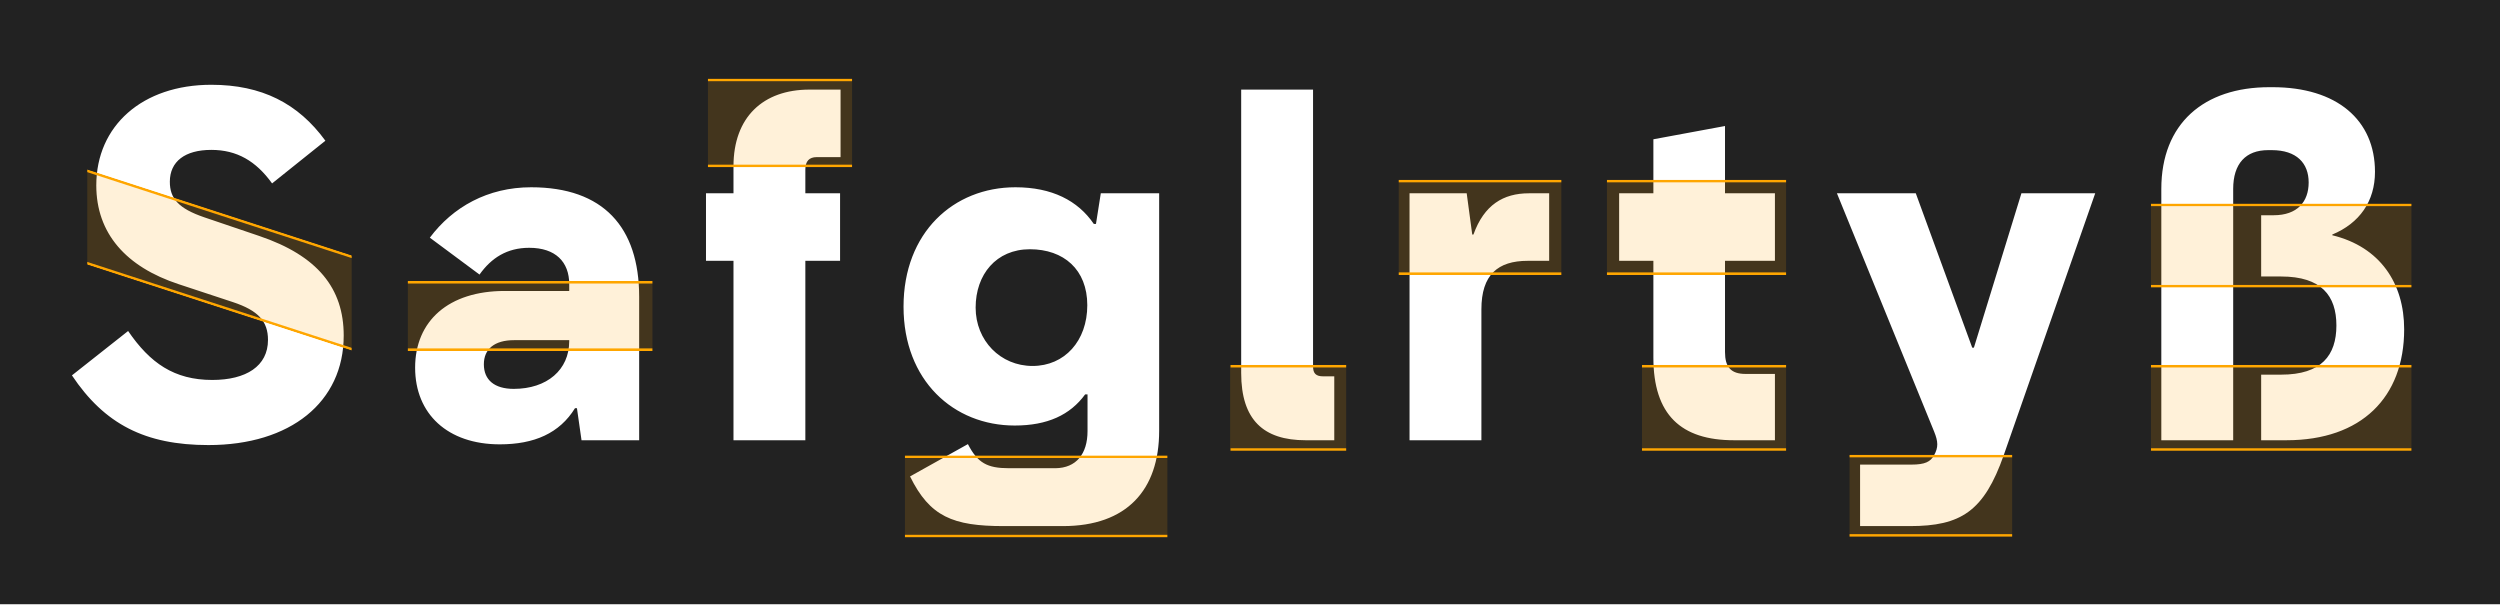
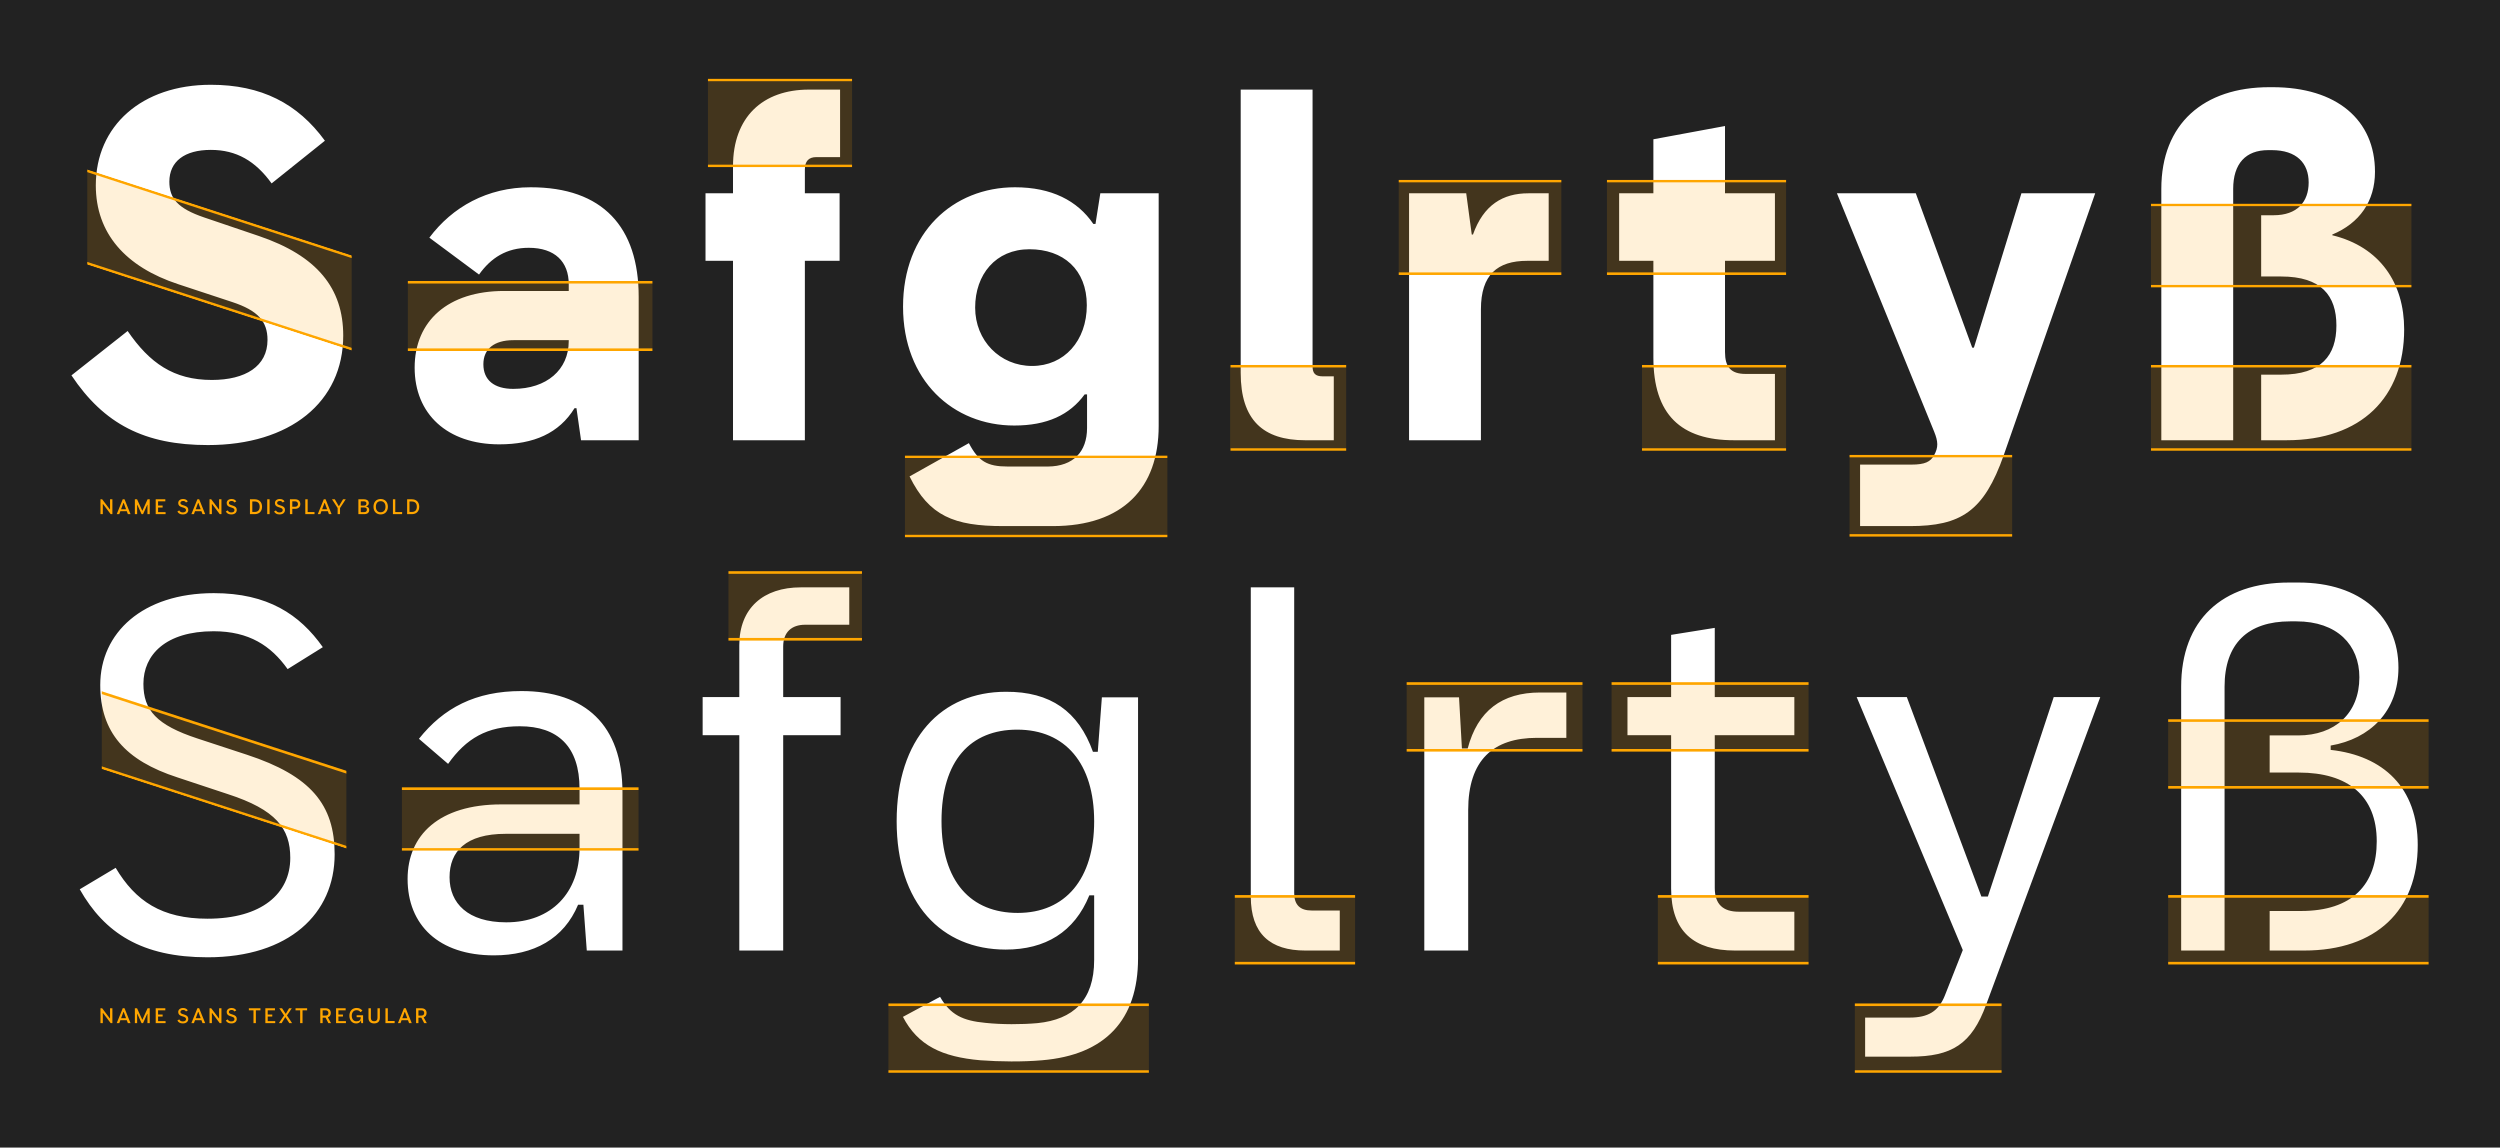
- <svg xmlns="http://www.w3.org/2000/svg" xmlns:xlink="http://www.w3.org/1999/xlink" width="1891" height="457" viewBox="0 0 1891 457">
+ <svg xmlns="http://www.w3.org/2000/svg" xmlns:xlink="http://www.w3.org/1999/xlink" width="1891" height="868" viewBox="0 0 1891 868">
  <defs>
    <rect id="name_sans-flats-a" width="200" height="171.5" />
    <rect id="name_sans-flats-c" width="68.467" height="247.5" />
    <rect id="name_sans-flats-e" width="53" height="185" />
    <rect id="name_sans-flats-g" width="67" height="109" />
    <rect id="name_sans-flats-i" width="61.992" height="198.5" />
    <rect id="name_sans-flats-k" width="61.992" height="123" />
    <rect id="name_sans-flats-m" width="72" height="135.5" />
    <rect id="name_sans-flats-o" width="72" height="123" />
    <rect id="name_sans-flats-q" width="65" height="87.5" />
    <rect id="name_sans-flats-s" width="65" height="109" />
    <rect id="name_sans-flats-u" width="65" height="197" />
    <rect id="name_sans-flats-w" width="63.5" height="197" />
+     <rect id="name_sans-flats-y" width="185" height="171.5" />
+     <rect id="name_sans-flats-A" width="68.467" height="247.5" />
+     <rect id="name_sans-flats-C" width="53" height="179" />
+     <rect id="name_sans-flats-E" width="58" height="197" />
+     <rect id="name_sans-flats-G" width="58" height="111" />
+     <rect id="name_sans-flats-I" width="70" height="101" />
+     <rect id="name_sans-flats-K" width="70" height="91" />
+     <rect id="name_sans-flats-M" width="70" height="133" />
+     <rect id="name_sans-flats-O" width="70" height="149" />
+     <rect id="name_sans-flats-Q" width="70" height="114" />
+     <rect id="name_sans-flats-S" width="70" height="197" />
+     <rect id="name_sans-flats-U" width="70" height="197" />
  </defs>
  <g fill="none" fill-rule="evenodd">
-     <rect width="1891" height="457" fill="#222" />
-     <path fill="#FFF" fill-rule="nonzero" d="M157.652,336.648 C219.671,336.648 259.984,304.179 259.984,253.834 C259.984,218.081 240.284,193.455 196.14,178.498 L154.733,164.452 C134.85,157.703 128.466,150.042 128.466,137.455 C128.466,122.133 139.958,113.377 159.841,113.377 C179.176,113.377 193.587,121.768 205.808,138.732 L246.121,106.445 C225.509,78.172 197.965,64.126 159.841,64.126 C107.671,64.126 72.831,95.136 72.831,140.191 C72.831,176.491 95.267,201.846 135.215,214.98 L176.075,228.478 C195.411,234.863 202.707,243.071 202.707,257.117 C202.707,277 186.108,287.397 160.57,287.397 C131.749,287.397 113.508,274.628 96.909,250.368 L54.407,283.931 C79.032,320.778 109.678,336.648 157.652,336.648 Z M378.028,336.101 C404.112,336.101 423.266,327.71 434.94,308.739 L436.399,308.739 L439.865,333 L483.461,333 L483.461,224.465 C483.461,171.749 456.282,141.651 401.741,141.651 C368.907,141.651 342.457,156.608 325.128,179.775 L362.705,207.684 C371.643,195.097 383.5,187.436 400.282,187.436 C420.165,187.436 430.562,198.016 430.562,214.98 L430.562,220.088 L381.676,220.088 C339.356,220.088 314.001,242.706 314.001,278.094 C314.001,313.117 338.627,336.101 378.028,336.101 Z M388.607,294.146 C374.015,294.146 365.989,287.397 365.989,275.54 C365.989,264.049 374.015,257.299 388.79,257.299 L430.562,257.299 L430.562,258.029 C430.562,279.736 413.78,294.146 388.607,294.146 Z M609.166,333 L609.166,197.286 L635.433,197.286 L635.433,146.211 L609.166,146.211 L609.166,128.152 C609.166,121.95 612.084,118.849 617.739,118.849 L635.798,118.849 L635.798,67.774 L612.267,67.774 C577.244,67.774 554.807,88.569 554.807,125.781 L554.807,146.211 L534.012,146.211 L534.012,197.286 L554.807,197.286 L554.807,333 L609.166,333 Z M804.004,397.938 C852.343,397.938 876.786,370.577 876.786,325.886 L876.786,146.211 L832.643,146.211 L828.995,169.377 L827.353,169.377 C815.314,151.683 795.613,141.651 768.069,141.651 C721.19,141.651 683.43,175.944 683.43,231.944 C683.43,287.944 721.372,321.873 767.522,321.873 C792.33,321.873 809.477,313.847 820.786,298.342 L822.61,298.342 L822.61,326.068 C822.61,343.397 814.037,353.977 798.35,354.16 L763.144,354.16 C746.727,354.16 739.431,350.147 732.134,335.919 L688.356,360.362 C703.313,390.824 720.825,397.938 759.131,397.938 L804.004,397.938 Z M781.02,276.817 C756.76,276.817 737.971,257.664 737.971,232.674 C737.971,207.684 753.476,188.53 779.014,188.53 C804.551,188.53 822.428,203.853 822.428,230.85 C822.428,257.847 805.281,276.817 781.02,276.817 Z M1009.24,333 L1009.24,284.661 L1000.849,284.661 C995.377,284.661 993.188,282.472 993.188,277.182 L993.188,67.774 L938.829,67.774 L938.829,282.107 C938.829,317.677 955.794,333 987.533,333 L1009.24,333 Z M1120.534,333 L1120.534,233.951 C1120.534,207.866 1132.938,197.286 1155.557,197.286 L1171.792,197.286 L1171.792,146.211 L1156.469,146.211 C1137.134,146.211 1122.541,154.967 1114.515,177.403 L1113.603,177.403 L1109.407,146.211 L1066.176,146.211 L1066.176,333 L1120.534,333 Z M1342.552,333 L1342.552,282.837 L1320.298,282.837 C1309.171,282.837 1304.793,277.547 1304.793,266.238 L1304.793,197.286 L1342.552,197.286 L1342.552,146.211 L1304.793,146.211 L1304.793,95.318 L1250.617,105.351 L1250.617,146.211 L1224.714,146.211 L1224.714,197.286 L1250.617,197.286 L1250.617,270.433 C1250.617,313.847 1271.594,333 1311.542,333 L1342.552,333 Z M1444.725,397.938 C1483.214,397.938 1500.726,386.811 1515.683,344.127 L1584.817,146.211 L1528.999,146.211 L1493.064,262.954 L1491.787,262.954 L1449.103,146.211 L1389.455,146.211 L1462.966,326.433 C1466.067,334.094 1466.25,338.29 1462.966,344.309 C1460.23,349.235 1456.217,351.424 1445.82,351.424 L1406.966,351.424 L1406.966,397.938 L1444.725,397.938 Z M1689.18,333 L1689.18,142.928 C1689.18,123.774 1698.665,113.559 1715.629,113.559 L1718.365,113.559 C1737.154,113.559 1746.274,123.41 1746.274,138.002 C1746.274,152.595 1737.701,162.81 1719.825,162.81 L1710.339,162.81 L1710.339,209.143 L1725.479,209.143 C1755.942,209.143 1767.252,223.736 1767.252,246.172 C1767.252,268.791 1755.942,283.384 1725.479,283.384 L1710.339,283.384 L1710.339,333 L1729.492,333 C1786.222,333 1818.509,300.531 1818.509,249.091 C1818.509,214.25 1800.268,186.706 1764.151,177.951 L1764.151,177.403 C1784.763,168.83 1796.437,152.231 1796.437,129.976 C1796.437,90.758 1767.616,65.95 1718.913,65.95 L1716.541,65.95 C1666.925,65.95 1634.821,93.494 1634.821,142.928 L1634.821,333 L1689.18,333 Z" />
-     <g transform="translate(66 109)">
-       <mask id="name_sans-flats-b" fill="#fff">
-         <use xlink:href="#name_sans-flats-a" />
-       </mask>
-       <g mask="url(#name_sans-flats-b)">
-         <g transform="rotate(108 82.109 132.194)">
-           <mask id="name_sans-flats-d" fill="#fff">
-             <use xlink:href="#name_sans-flats-c" />
-           </mask>
-           <rect width="66.58" height="263.97" x=".944" y="-11.006" fill="#FFA600" fill-opacity=".15" stroke="#FFA600" stroke-width="2" mask="url(#name_sans-flats-d)" />
+     <rect width="1891" height="868" fill="#222" />
+     <path fill="#FFF" fill-rule="nonzero" d="M157.287 336.648C219.307 336.648 259.62 304.179 259.62 253.834 259.62 218.081 239.919 193.455 195.776 178.498L154.368 164.452C134.485 157.703 128.101 150.042 128.101 137.455 128.101 122.133 139.593 113.377 159.476 113.377 178.811 113.377 193.222 121.768 205.443 138.732L245.756 106.445C225.144 78.172 197.6 64.126 159.476 64.126 107.306 64.126 72.466 95.136 72.466 140.191 72.466 176.491 94.902 201.846 134.85 214.98L175.71 228.478C195.046 234.863 202.342 243.071 202.342 257.117 202.342 277 185.743 287.397 160.205 287.397 131.384 287.397 113.143 274.628 96.544 250.368L54.042 283.931C78.668 320.778 109.313 336.648 157.287 336.648zM377.663 336.101C403.748 336.101 422.901 327.71 434.575 308.739L436.034 308.739 439.5 333 483.096 333 483.096 224.465C483.096 171.749 455.917 141.651 401.376 141.651 368.542 141.651 342.093 156.608 324.764 179.775L362.34 207.684C371.278 195.097 383.135 187.436 399.917 187.436 419.8 187.436 430.197 198.016 430.197 214.98L430.197 220.088 381.311 220.088C338.992 220.088 313.637 242.706 313.637 278.094 313.637 313.117 338.262 336.101 377.663 336.101zM388.243 294.146C373.65 294.146 365.624 287.397 365.624 275.54 365.624 264.049 373.65 257.299 388.425 257.299L430.197 257.299 430.197 258.029C430.197 279.736 413.415 294.146 388.243 294.146zM608.801 333L608.801 197.286 635.068 197.286 635.068 146.211 608.801 146.211 608.801 128.152C608.801 121.95 611.72 118.849 617.374 118.849L635.433 118.849 635.433 67.774 611.902 67.774C576.879 67.774 554.443 88.569 554.443 125.781L554.443 146.211 533.648 146.211 533.648 197.286 554.443 197.286 554.443 333 608.801 333zM796.343 397.938C849.425 397.938 876.421 369.117 876.421 322.238L876.421 146.211 832.278 146.211 828.63 169.377 826.988 169.377C814.949 151.683 795.249 141.651 767.704 141.651 720.825 141.651 683.066 175.944 683.066 231.944 683.066 287.944 721.007 321.873 767.157 321.873 791.965 321.873 809.112 313.847 820.421 298.342L822.245 298.342 822.245 323.697C822.245 341.756 811.848 352.7 792.695 352.883L762.232 352.883C746.727 352.883 739.978 348.87 732.864 335.189L687.991 360.362C702.766 390.277 721.554 397.938 758.766 397.938L796.343 397.938zM780.656 276.817C756.395 276.817 737.607 257.664 737.607 232.674 737.607 207.684 753.112 188.53 778.649 188.53 804.187 188.53 822.063 203.853 822.063 230.85 822.063 257.847 804.916 276.817 780.656 276.817zM1008.875 333L1008.875 284.661 1000.484 284.661C995.012 284.661 992.823 282.472 992.823 277.182L992.823 67.774 938.465 67.774 938.465 282.107C938.465 317.677 955.429 333 987.168 333L1008.875 333zM1120.169 333L1120.169 233.951C1120.169 207.866 1132.573 197.286 1155.192 197.286L1171.427 197.286 1171.427 146.211 1156.104 146.211C1136.769 146.211 1122.176 154.967 1114.15 177.403L1113.238 177.403 1109.042 146.211 1065.811 146.211 1065.811 333 1120.169 333zM1342.552 333L1342.552 282.837 1320.298 282.837C1309.171 282.837 1304.793 277.547 1304.793 266.238L1304.793 197.286 1342.552 197.286 1342.552 146.211 1304.793 146.211 1304.793 95.318 1250.617 105.351 1250.617 146.211 1224.714 146.211 1224.714 197.286 1250.617 197.286 1250.617 270.433C1250.617 313.847 1271.594 333 1311.542 333L1342.552 333zM1444.725 397.938C1483.214 397.938 1500.726 386.811 1515.683 344.127L1584.817 146.211 1528.999 146.211 1493.064 262.954 1491.787 262.954 1449.103 146.211 1389.455 146.211 1462.966 326.433C1466.067 334.094 1466.25 338.29 1462.966 344.309 1460.23 349.235 1456.217 351.424 1445.82 351.424L1406.966 351.424 1406.966 397.938 1444.725 397.938zM1689.18 333L1689.18 142.928C1689.18 123.774 1698.665 113.559 1715.629 113.559L1718.365 113.559C1737.154 113.559 1746.274 123.41 1746.274 138.002 1746.274 152.595 1737.701 162.81 1719.825 162.81L1710.339 162.81 1710.339 209.143 1725.479 209.143C1755.942 209.143 1767.252 223.736 1767.252 246.172 1767.252 268.791 1755.942 283.384 1725.479 283.384L1710.339 283.384 1710.339 333 1729.492 333C1786.222 333 1818.509 300.531 1818.509 249.091 1818.509 214.25 1800.268 186.706 1764.151 177.951L1764.151 177.403C1784.763 168.83 1796.437 152.231 1796.437 129.976 1796.437 90.758 1767.616 65.95 1718.913 65.95L1716.541 65.95C1666.925 65.95 1634.821 93.494 1634.821 142.928L1634.821 333 1689.18 333zM156.996 724.097C218.651 724.097 253.127 691.08 253.127 646.207 253.127 608.631 235.068 586.741 186.729 570.871L149.517 558.65C118.325 548.435 108.475 537.125 108.475 517.243 108.475 495.353 125.256 477.477 161.556 477.477 188.371 477.477 204.97 488.422 217.556 506.115L244.188 489.516C226.677 464.708 202.416 448.656 161.739 448.656 107.745 448.656 75.823 478.754 75.823 518.155 75.823 553.907 94.794 575.249 134.194 588.018L172.136 600.604C208.801 612.461 219.563 626.689 219.563 648.943 219.563 675.94 197.856 694.911 156.996 694.911 122.338 694.911 102.455 681.595 87.497 656.422L60.318 672.657C79.106 705.856 107.38 724.097 156.996 724.097zM373.606 722.637C403.887 722.637 426.506 710.051 437.268 684.331L441.281 684.331 443.835 718.989 470.832 718.989 470.832 599.328C470.832 548.435 442.558 522.715 394.401 522.715 359.561 522.715 335.483 535.484 316.877 558.832L338.948 577.803C352.629 558.467 368.499 549.347 393.124 549.347 421.945 549.347 438.362 564.669 438.362 596.591L438.362 608.448 379.261 608.448C332.017 608.448 308.303 631.797 308.303 664.813 308.303 699.654 331.834 722.637 373.606 722.637zM382.909 697.647C353.906 697.647 340.043 683.237 340.043 663.536 340.043 644.018 352.264 630.702 382.545 630.702L438.362 630.702 438.362 641.465C438.362 675.211 417.203 697.647 382.909 697.647zM592.406 718.989L592.406 556.096 635.82 556.096 635.82 527.275 592.406 527.275 592.406 488.969C592.406 478.207 598.79 472.552 609.005 472.552L642.387 472.552 642.387 444.278 605.722 444.278C577.448 444.278 559.207 459.965 559.207 488.057L559.207 527.275 531.481 527.275 531.481 556.096 559.207 556.096 559.207 718.989 592.406 718.989zM788.222 801.986C836.013 797.973 860.821 771.524 860.821 724.826L860.821 527.458 833.46 527.458 830.359 568.683 826.71 568.683C815.766 538.037 794.606 523.08 760.86 523.26 712.339 523.26 678.228 558.285 678.228 621.217 678.228 683.419 712.339 718.26 760.678 718.26 790.593 718.26 812.665 705.126 823.974 677.217L827.622 677.217 827.622 726.103C827.622 756.748 811.753 771.159 784.756 773.895 772.534 774.989 757.759 774.989 745.537 773.713 728.208 772.071 718.905 767.693 711.062 754.012L682.97 769.152C694.28 790.859 712.521 799.433 741.524 801.986 756.3 803.081 773.629 803.263 788.222 801.986zM769.798 690.533C734.593 690.533 712.156 667.185 712.156 621.034 712.156 575.067 734.228 551.901 769.433 551.901 805.915 551.901 827.622 577.621 827.622 621.217 827.622 664.813 805.915 690.533 769.798 690.533zM1013.405 718.989L1013.405 688.709 992.063 688.709C983.49 688.709 978.93 684.514 978.93 675.575L978.93 444.278 946.096 444.278 946.096 678.129C946.096 706.403 960.871 718.989 987.321 718.989L1013.405 718.989zM1110.537 718.989L1110.537 612.826C1110.537 574.884 1129.507 558.103 1162.524 558.103L1184.778 558.103 1184.778 523.809 1164.895 523.809C1136.074 523.809 1117.651 537.673 1110.172 566.129L1105.794 566.129 1103.605 527.458 1077.338 527.458 1077.338 718.989 1110.537 718.989zM1357.245 718.989L1357.245 689.621 1315.291 689.621C1303.434 689.621 1297.049 684.149 1297.049 671.562L1297.049 556.096 1357.245 556.096 1357.245 527.275 1297.049 527.275 1297.049 474.923 1264.033 480.213 1264.033 527.275 1231.017 527.275 1231.017 556.096 1264.033 556.096 1264.033 672.11C1264.033 704.579 1281.362 718.989 1312.372 718.989L1357.245 718.989zM1444.891 799.25C1476.448 799.25 1491.406 789.765 1502.35 759.849L1588.631 527.275 1553.426 527.275 1503.627 678.129 1498.702 678.129 1442.337 527.275 1404.396 527.275 1484.657 718.624 1470.976 753.283C1466.233 764.957 1458.389 769.7 1444.526 769.7L1410.78 769.7 1410.78 799.25 1444.891 799.25zM1682.661 718.989L1682.661 519.431C1682.661 486.78 1700.355 469.998 1732.277 469.998L1737.02 469.998C1767.847 469.998 1784.629 487.874 1784.629 512.317 1784.629 539.679 1766.023 556.279 1738.297 556.279L1716.772 556.279 1716.772 584.37 1738.844 584.37C1776.056 584.37 1797.763 602.064 1797.763 636.357 1797.763 668.826 1779.522 689.074 1740.486 689.074L1716.772 689.074 1716.772 718.989 1742.857 718.989C1797.58 718.989 1828.773 688.344 1828.773 639.093 1828.773 595.862 1802.87 571.601 1762.922 567.223L1762.922 563.94C1792.655 558.832 1814.18 538.22 1814.18 505.021 1814.18 466.715 1785.724 440.63 1738.661 440.63L1731.365 440.63C1680.837 440.63 1649.827 468.904 1649.827 519.431L1649.827 718.989 1682.661 718.989z" />
+     <path fill="#FFA600" fill-rule="nonzero" d="M77.761 388.905L77.761 381.248 77.931 381.248 83.724 388.905 85.016 388.905 85.016 377.659 83.237 377.659 83.237 385.324 83.082 385.324 77.281 377.659 75.982 377.659 75.982 388.905 77.761 388.905zM90.221 388.905L91.048 386.67 95.89 386.67 96.718 388.905 98.736 388.905 94.181 377.621 92.843 377.621 88.287 388.905 90.221 388.905zM95.341 385.185L91.597 385.185 93.353 380.444 93.593 380.444 95.341 385.185zM103.733 388.905L103.733 381.898 103.91 381.898 107.074 388.905 108.195 388.905 111.359 381.898 111.537 381.898 111.537 388.905 113.254 388.905 113.254 377.659 111.637 377.659 107.747 386.229 107.584 386.229 103.671 377.659 102.008 377.659 102.008 388.905 103.733 388.905zM125.249 388.905L125.249 387.374 119.565 387.374 119.565 383.901 123.006 383.901 123.006 382.385 119.565 382.385 119.565 379.191 125.048 379.191 125.048 377.659 117.778 377.659 117.778 388.905 125.249 388.905zM138.297 389.122C140.95 389.122 142.42 387.668 142.42 385.742 142.42 384.125 141.646 383.174 139.627 382.509L138.05 381.99C136.851 381.596 136.48 381.171 136.48 380.428 136.48 379.601 137.121 378.935 138.506 378.935 139.55 378.935 140.2 379.369 140.703 380.088L142.079 379.237C141.337 378.154 140.285 377.443 138.521 377.443 136.217 377.443 134.801 378.742 134.801 380.482 134.801 382.037 135.636 382.98 137.253 383.506L138.877 384.04C140.293 384.504 140.695 385.061 140.695 385.889 140.695 386.886 139.875 387.613 138.297 387.613 136.951 387.613 136.178 387.095 135.559 386.074L134.159 386.91C134.964 388.333 136.162 389.122 138.297 389.122zM146.689 388.905L147.516 386.67 152.358 386.67 153.186 388.905 155.204 388.905 150.649 377.621 149.311 377.621 144.755 388.905 146.689 388.905zM151.809 385.185L148.066 385.185 149.821 380.444 150.061 380.444 151.809 385.185zM160.255 388.905L160.255 381.248 160.425 381.248 166.218 388.905 167.51 388.905 167.51 377.659 165.731 377.659 165.731 385.324 165.576 385.324 159.775 377.659 158.476 377.659 158.476 388.905 160.255 388.905zM174.958 389.122C177.611 389.122 179.08 387.668 179.08 385.742 179.08 384.125 178.307 383.174 176.288 382.509L174.71 381.99C173.511 381.596 173.14 381.171 173.14 380.428 173.14 379.601 173.782 378.935 175.167 378.935 176.211 378.935 176.86 379.369 177.363 380.088L178.74 379.237C177.997 378.154 176.945 377.443 175.182 377.443 172.877 377.443 171.462 378.742 171.462 380.482 171.462 382.037 172.297 382.98 173.914 383.506L175.538 384.04C176.953 384.504 177.355 385.061 177.355 385.889 177.355 386.886 176.536 387.613 174.958 387.613 173.612 387.613 172.838 387.095 172.22 386.074L170.82 386.91C171.624 388.333 172.823 389.122 174.958 389.122zM192.607 388.905C196.065 388.905 198.222 386.817 198.222 383.298 198.222 379.778 196.065 377.659 192.592 377.659L189.065 377.659 189.065 388.905 192.607 388.905zM192.615 387.242L190.852 387.242 190.852 379.322 192.615 379.322C195.036 379.322 196.413 380.699 196.413 383.29 196.413 385.881 195.036 387.242 192.615 387.242zM203.915 388.905L203.915 377.659 202.128 377.659 202.128 388.905 203.915 388.905zM211.448 389.122C214.101 389.122 215.57 387.668 215.57 385.742 215.57 384.125 214.797 383.174 212.778 382.509L211.201 381.99C210.002 381.596 209.63 381.171 209.63 380.428 209.63 379.601 210.272 378.935 211.657 378.935 212.701 378.935 213.351 379.369 213.853 380.088L215.23 379.237C214.488 378.154 213.436 377.443 211.672 377.443 209.367 377.443 207.952 378.742 207.952 380.482 207.952 382.037 208.787 382.98 210.404 383.506L212.028 384.04C213.443 384.504 213.846 385.061 213.846 385.889 213.846 386.886 213.026 387.613 211.448 387.613 210.102 387.613 209.329 387.095 208.71 386.074L207.31 386.91C208.114 388.333 209.313 389.122 211.448 389.122zM221.1 388.905L221.1 384.86 223.258 384.86C225.718 384.86 227.156 383.475 227.156 381.248 227.156 379.09 225.718 377.659 223.243 377.659L219.306 377.659 219.306 388.905 221.1 388.905zM223.158 383.313L221.1 383.313 221.1 379.198 223.158 379.198C224.612 379.198 225.362 380.072 225.362 381.263 225.362 382.501 224.604 383.313 223.158 383.313zM237.884 388.905L237.884 387.304 232.71 387.304 232.71 377.659 230.923 377.659 230.923 388.905 237.884 388.905zM242.3 388.905L243.128 386.67 247.969 386.67 248.797 388.905 250.816 388.905 246.26 377.621 244.922 377.621 240.366 388.905 242.3 388.905zM247.42 385.185L243.677 385.185 245.432 380.444 245.672 380.444 247.42 385.185zM257.189 388.905L257.189 384.257 261.52 377.659 259.486 377.659 256.438 382.748 256.183 382.748 253.244 377.659 251.109 377.659 255.387 384.257 255.387 388.905 257.189 388.905zM275.503 388.905C277.855 388.905 279.285 387.784 279.285 385.718 279.285 384.365 278.543 383.445 277.066 383.127L277.066 382.926C278.21 382.601 278.953 381.836 278.953 380.56 278.953 378.796 277.646 377.659 275.132 377.659L271.079 377.659 271.079 388.905 275.503 388.905zM275.117 382.462L272.874 382.462 272.874 379.191 275.109 379.191C276.54 379.191 277.166 379.778 277.166 380.768 277.166 381.882 276.571 382.462 275.117 382.462zM275.387 387.374L272.874 387.374 272.874 383.847 275.38 383.847C276.849 383.847 277.499 384.388 277.499 385.602 277.499 386.855 276.679 387.374 275.387 387.374zM287.925 389.122C291.204 389.122 293.393 386.832 293.393 383.298 293.393 379.763 291.204 377.443 287.925 377.443 284.645 377.443 282.503 379.763 282.503 383.298 282.503 386.832 284.653 389.122 287.925 389.122zM287.925 387.474C285.628 387.474 284.313 385.873 284.313 383.298 284.313 380.73 285.62 379.09 287.925 379.09 290.23 379.09 291.583 380.73 291.583 383.298 291.583 385.873 290.222 387.474 287.925 387.474zM304.167 388.905L304.167 387.304 298.992 387.304 298.992 377.659 297.206 377.659 297.206 388.905 304.167 388.905zM311.491 388.905C314.948 388.905 317.106 386.817 317.106 383.298 317.106 379.778 314.948 377.659 311.476 377.659L307.949 377.659 307.949 388.905 311.491 388.905zM311.499 387.242L309.735 387.242 309.735 379.322 311.499 379.322C313.92 379.322 315.296 380.699 315.296 383.29 315.296 385.881 313.92 387.242 311.499 387.242zM77.761 773.905L77.761 766.248 77.931 766.248 83.724 773.905 85.016 773.905 85.016 762.659 83.237 762.659 83.237 770.324 83.082 770.324 77.281 762.659 75.982 762.659 75.982 773.905 77.761 773.905zM90.221 773.905L91.048 771.67 95.89 771.67 96.718 773.905 98.736 773.905 94.181 762.621 92.843 762.621 88.287 773.905 90.221 773.905zM95.341 770.185L91.597 770.185 93.353 765.444 93.593 765.444 95.341 770.185zM103.733 773.905L103.733 766.898 103.91 766.898 107.074 773.905 108.195 773.905 111.359 766.898 111.537 766.898 111.537 773.905 113.254 773.905 113.254 762.659 111.637 762.659 107.747 771.229 107.584 771.229 103.671 762.659 102.008 762.659 102.008 773.905 103.733 773.905zM125.249 773.905L125.249 772.374 119.565 772.374 119.565 768.901 123.006 768.901 123.006 767.385 119.565 767.385 119.565 764.191 125.048 764.191 125.048 762.659 117.778 762.659 117.778 773.905 125.249 773.905zM138.297 774.122C140.95 774.122 142.42 772.668 142.42 770.742 142.42 769.125 141.646 768.174 139.627 767.509L138.05 766.99C136.851 766.596 136.48 766.171 136.48 765.428 136.48 764.601 137.121 763.935 138.506 763.935 139.55 763.935 140.2 764.369 140.703 765.088L142.079 764.237C141.337 763.154 140.285 762.443 138.521 762.443 136.217 762.443 134.801 763.742 134.801 765.482 134.801 767.037 135.636 767.98 137.253 768.506L138.877 769.04C140.293 769.504 140.695 770.061 140.695 770.889 140.695 771.886 139.875 772.613 138.297 772.613 136.951 772.613 136.178 772.095 135.559 771.074L134.159 771.91C134.964 773.333 136.162 774.122 138.297 774.122zM146.689 773.905L147.516 771.67 152.358 771.67 153.186 773.905 155.204 773.905 150.649 762.621 149.311 762.621 144.755 773.905 146.689 773.905zM151.809 770.185L148.066 770.185 149.821 765.444 150.061 765.444 151.809 770.185zM160.255 773.905L160.255 766.248 160.425 766.248 166.218 773.905 167.51 773.905 167.51 762.659 165.731 762.659 165.731 770.324 165.576 770.324 159.775 762.659 158.476 762.659 158.476 773.905 160.255 773.905zM174.958 774.122C177.611 774.122 179.08 772.668 179.08 770.742 179.08 769.125 178.307 768.174 176.288 767.509L174.71 766.99C173.511 766.596 173.14 766.171 173.14 765.428 173.14 764.601 173.782 763.935 175.167 763.935 176.211 763.935 176.86 764.369 177.363 765.088L178.74 764.237C177.997 763.154 176.945 762.443 175.182 762.443 172.877 762.443 171.462 763.742 171.462 765.482 171.462 767.037 172.297 767.98 173.914 768.506L175.538 769.04C176.953 769.504 177.355 770.061 177.355 770.889 177.355 771.886 176.536 772.613 174.958 772.613 173.612 772.613 172.838 772.095 172.22 771.074L170.82 771.91C171.624 773.333 172.823 774.122 174.958 774.122zM193.535 773.905L193.535 764.222 197.008 764.222 197.008 762.659 188.237 762.659 188.237 764.222 191.733 764.222 191.733 773.905 193.535 773.905zM208.184 773.905L208.184 772.374 202.499 772.374 202.499 768.901 205.941 768.901 205.941 767.385 202.499 767.385 202.499 764.191 207.983 764.191 207.983 762.659 200.713 762.659 200.713 773.905 208.184 773.905zM213.041 773.905L215.702 769.465 215.942 769.465 218.85 773.905 220.938 773.905 217.079 768.089 220.691 762.659 218.641 762.659 216.251 766.766 216.019 766.766 213.358 762.659 211.247 762.659 214.859 768.089 210.953 773.905 213.041 773.905zM228.835 773.905L228.835 764.222 232.307 764.222 232.307 762.659 223.537 762.659 223.537 764.222 227.033 764.222 227.033 773.905 228.835 773.905zM244.048 773.905L244.048 769.759 246.245 769.759 248.379 773.905 250.39 773.905 247.993 769.512C249.416 769.025 250.212 767.841 250.212 766.194 250.212 764.067 248.797 762.659 246.353 762.659L242.261 762.659 242.261 773.905 244.048 773.905zM246.268 768.197L244.048 768.197 244.048 764.198 246.268 764.198C247.683 764.198 248.418 765.057 248.418 766.209 248.418 767.416 247.675 768.197 246.268 768.197zM261.651 773.905L261.651 772.374 255.967 772.374 255.967 768.901 259.408 768.901 259.408 767.385 255.967 767.385 255.967 764.191 261.45 764.191 261.45 762.659 254.18 762.659 254.18 773.905 261.651 773.905zM269.386 774.137C271.11 774.137 272.34 773.418 272.912 771.933L273.09 771.933 273.214 773.905 274.622 773.905 274.622 767.926 269.757 767.926 269.757 769.411 272.858 769.411 272.858 769.79C272.858 771.5 271.752 772.513 269.633 772.513 267.413 772.513 266.075 770.85 266.075 768.305 266.075 765.768 267.537 764.113 269.749 764.113 271.072 764.113 271.984 764.647 272.696 765.591L274.127 764.492C273.145 763.193 271.768 762.412 269.741 762.412 266.594 762.412 264.265 764.693 264.265 768.274 264.265 771.855 266.423 774.137 269.386 774.137zM282.99 774.122C285.651 774.122 287.314 772.683 287.314 769.937L287.314 762.659 285.535 762.659 285.535 769.945C285.535 771.616 284.669 772.474 283.006 772.474 281.366 772.474 280.523 771.616 280.523 769.945L280.523 762.659 278.721 762.659 278.721 769.937C278.721 772.683 280.345 774.122 282.99 774.122zM298.513 773.905L298.513 772.304 293.339 772.304 293.339 762.659 291.552 762.659 291.552 773.905 298.513 773.905zM302.929 773.905L303.757 771.67 308.599 771.67 309.426 773.905 311.445 773.905 306.889 762.621 305.551 762.621 300.996 773.905 302.929 773.905zM308.049 770.185L304.306 770.185 306.062 765.444 306.301 765.444 308.049 770.185zM316.503 773.905L316.503 769.759 318.7 769.759 320.834 773.905 322.845 773.905 320.447 769.512C321.871 769.025 322.667 767.841 322.667 766.194 322.667 764.067 321.252 762.659 318.808 762.659L314.716 762.659 314.716 773.905 316.503 773.905zM318.723 768.197L316.503 768.197 316.503 764.198 318.723 764.198C320.138 764.198 320.873 765.057 320.873 766.209 320.873 767.416 320.13 768.197 318.723 768.197z" />
+     <g transform="translate(66 59.493)">
+       <g transform="translate(0 49.507)">
+         <mask id="name_sans-flats-b" fill="#fff">
+           <use xlink:href="#name_sans-flats-a" />
+         </mask>
+         <g mask="url(#name_sans-flats-b)">
+           <g transform="rotate(108 82.109 132.194)">
+             <mask id="name_sans-flats-d" fill="#fff">
+               <use xlink:href="#name_sans-flats-c" />
+             </mask>
+             <rect width="66.58" height="263.97" x=".944" y="-11.006" fill="#FFA600" fill-opacity=".15" stroke="#FFA600" stroke-width="2" mask="url(#name_sans-flats-d)" />
+           </g>
        </g>
      </g>
+       <g transform="rotate(90 137.25 290.25)">
+         <mask id="name_sans-flats-f" fill="#fff">
+           <use xlink:href="#name_sans-flats-e" />
+         </mask>
+         <rect width="51.087" height="196.806" x=".956" y="-7.974" fill="#FFA600" fill-opacity=".15" stroke="#FFA600" stroke-width="2" mask="url(#name_sans-flats-f)" />
+       </g>
+       <g transform="rotate(90 289.25 289.25)">
+         <mask id="name_sans-flats-h" fill="#fff">
+           <use xlink:href="#name_sans-flats-g" />
+         </mask>
+         <rect width="65.11" height="115.134" x=".945" y="-4.287" fill="#FFA600" fill-opacity=".15" stroke="#FFA600" stroke-width="2" mask="url(#name_sans-flats-h)" />
+       </g>
+       <g transform="rotate(90 265.996 551.004)">
+         <mask id="name_sans-flats-j" fill="#fff">
+           <use xlink:href="#name_sans-flats-i" />
+         </mask>
+         <rect width="60.094" height="211.313" x=".949" y="-8.629" fill="#FFA600" fill-opacity=".15" stroke="#FFA600" stroke-width="2" mask="url(#name_sans-flats-j)" />
+       </g>
+       <g transform="rotate(90 585.75 870.25)">
+         <mask id="name_sans-flats-l" fill="#fff">
+           <use xlink:href="#name_sans-flats-k" />
+         </mask>
+         <rect width="60.094" height="130.179" x=".949" y="-4.966" fill="#FFA600" fill-opacity=".15" stroke="#FFA600" stroke-width="2" mask="url(#name_sans-flats-l)" />
+       </g>
+       <g transform="rotate(90 604.25 680.75)">
+         <mask id="name_sans-flats-n" fill="#fff">
+           <use xlink:href="#name_sans-flats-m" />
+         </mask>
+         <rect width="70.118" height="143.612" x=".941" y="-5.573" fill="#FFA600" fill-opacity=".15" stroke="#FFA600" stroke-width="2" mask="url(#name_sans-flats-n)" />
+       </g>
+       <g transform="rotate(90 519.25 595.75)">
+         <mask id="name_sans-flats-p" fill="#fff">
+           <use xlink:href="#name_sans-flats-o" />
+         </mask>
+         <rect width="70.118" height="130.179" x=".941" y="-4.966" fill="#FFA600" fill-opacity=".15" stroke="#FFA600" stroke-width="2" mask="url(#name_sans-flats-p)" />
+       </g>
+       <g transform="rotate(90 367.875 584.375)">
+         <mask id="name_sans-flats-r" fill="#fff">
+           <use xlink:href="#name_sans-flats-q" />
+         </mask>
+         <rect width="63.107" height="92.03" x=".947" y="-3.244" fill="#FFA600" fill-opacity=".15" stroke="#FFA600" stroke-width="2" mask="url(#name_sans-flats-r)" />
+       </g>
+       <g transform="rotate(90 534.25 750.75)">
+         <mask id="name_sans-flats-t" fill="#fff">
+           <use xlink:href="#name_sans-flats-s" />
+         </mask>
+         <rect width="63.107" height="115.134" x=".947" y="-4.287" fill="#FFA600" fill-opacity=".15" stroke="#FFA600" stroke-width="2" mask="url(#name_sans-flats-t)" />
+       </g>
+       <g transform="rotate(90 770.75 987.25)">
+         <mask id="name_sans-flats-v" fill="#fff">
+           <use xlink:href="#name_sans-flats-u" />
+         </mask>
+         <rect width="63.107" height="209.701" x=".947" y="-8.556" fill="#FFA600" fill-opacity=".15" stroke="#FFA600" stroke-width="2" mask="url(#name_sans-flats-v)" />
+       </g>
+       <g transform="rotate(90 831.75 926.25)">
+         <mask id="name_sans-flats-x" fill="#fff">
+           <use xlink:href="#name_sans-flats-w" />
+         </mask>
+         <rect width="61.605" height="209.701" x=".948" y="-8.556" fill="#FFA600" fill-opacity=".15" stroke="#FFA600" stroke-width="2" mask="url(#name_sans-flats-x)" />
+       </g>
    </g>
-     <g transform="rotate(90 140.503 352.997)">
-       <mask id="name_sans-flats-f" fill="#fff">
-         <use xlink:href="#name_sans-flats-e" />
-       </mask>
-       <rect width="51.087" height="196.806" x=".956" y="-7.974" fill="#FFA600" fill-opacity=".15" stroke="#FFA600" stroke-width="2" mask="url(#name_sans-flats-f)" />
-     </g>
-     <g transform="rotate(90 292.503 351.997)">
-       <mask id="name_sans-flats-h" fill="#fff">
-         <use xlink:href="#name_sans-flats-g" />
-       </mask>
-       <rect width="65.11" height="115.134" x=".945" y="-4.287" fill="#FFA600" fill-opacity=".15" stroke="#FFA600" stroke-width="2" mask="url(#name_sans-flats-h)" />
-     </g>
-     <g transform="rotate(90 269.25 613.75)">
-       <mask id="name_sans-flats-j" fill="#fff">
-         <use xlink:href="#name_sans-flats-i" />
-       </mask>
-       <rect width="60.094" height="211.313" x=".949" y="-8.629" fill="#FFA600" fill-opacity=".15" stroke="#FFA600" stroke-width="2" mask="url(#name_sans-flats-j)" />
-     </g>
-     <g transform="rotate(90 589.003 932.997)">
-       <mask id="name_sans-flats-l" fill="#fff">
-         <use xlink:href="#name_sans-flats-k" />
-       </mask>
-       <rect width="60.094" height="130.179" x=".949" y="-4.966" fill="#FFA600" fill-opacity=".15" stroke="#FFA600" stroke-width="2" mask="url(#name_sans-flats-l)" />
-     </g>
-     <g transform="rotate(90 607.503 743.497)">
-       <mask id="name_sans-flats-n" fill="#fff">
-         <use xlink:href="#name_sans-flats-m" />
-       </mask>
-       <rect width="70.118" height="143.612" x=".941" y="-5.573" fill="#FFA600" fill-opacity=".15" stroke="#FFA600" stroke-width="2" mask="url(#name_sans-flats-n)" />
-     </g>
-     <g transform="rotate(90 522.503 658.497)">
-       <mask id="name_sans-flats-p" fill="#fff">
-         <use xlink:href="#name_sans-flats-o" />
-       </mask>
-       <rect width="70.118" height="130.179" x=".941" y="-4.966" fill="#FFA600" fill-opacity=".15" stroke="#FFA600" stroke-width="2" mask="url(#name_sans-flats-p)" />
-     </g>
-     <g transform="rotate(90 371.128 647.122)">
-       <mask id="name_sans-flats-r" fill="#fff">
-         <use xlink:href="#name_sans-flats-q" />
-       </mask>
-       <rect width="63.107" height="92.03" x=".947" y="-3.244" fill="#FFA600" fill-opacity=".15" stroke="#FFA600" stroke-width="2" mask="url(#name_sans-flats-r)" />
-     </g>
-     <g transform="rotate(90 537.503 813.497)">
-       <mask id="name_sans-flats-t" fill="#fff">
-         <use xlink:href="#name_sans-flats-s" />
-       </mask>
-       <rect width="63.107" height="115.134" x=".947" y="-4.287" fill="#FFA600" fill-opacity=".15" stroke="#FFA600" stroke-width="2" mask="url(#name_sans-flats-t)" />
-     </g>
-     <g transform="rotate(90 774.003 1049.997)">
-       <mask id="name_sans-flats-v" fill="#fff">
-         <use xlink:href="#name_sans-flats-u" />
-       </mask>
-       <rect width="63.107" height="209.701" x=".947" y="-8.556" fill="#FFA600" fill-opacity=".15" stroke="#FFA600" stroke-width="2" mask="url(#name_sans-flats-v)" />
-     </g>
-     <g transform="rotate(90 835.003 988.997)">
-       <mask id="name_sans-flats-x" fill="#fff">
-         <use xlink:href="#name_sans-flats-w" />
-       </mask>
-       <rect width="61.605" height="209.701" x=".948" y="-8.556" fill="#FFA600" fill-opacity=".15" stroke="#FFA600" stroke-width="2" mask="url(#name_sans-flats-x)" />
+     <g transform="translate(77 423.993)">
+       <g transform="translate(0 63.007)">
+         <mask id="name_sans-flats-z" fill="#fff">
+           <use xlink:href="#name_sans-flats-y" />
+         </mask>
+         <g mask="url(#name_sans-flats-z)">
+           <g transform="rotate(108 76.609 128.198)">
+             <mask id="name_sans-flats-B" fill="#fff">
+               <use xlink:href="#name_sans-flats-A" />
+             </mask>
+             <rect width="54" height="263.97" x="13.524" y="-11.006" fill="#FFA600" fill-opacity=".15" stroke="#FFA600" stroke-width="2" mask="url(#name_sans-flats-B)" />
+           </g>
+         </g>
+       </g>
+       <g transform="rotate(90 119.75 286.25)">
+         <mask id="name_sans-flats-D" fill="#fff">
+           <use xlink:href="#name_sans-flats-C" />
+         </mask>
+         <rect width="46" height="203.5" x="6.044" y="-18.474" fill="#FFA600" fill-opacity=".15" stroke="#FFA600" stroke-width="2" mask="url(#name_sans-flats-D)" />
+       </g>
+       <g transform="rotate(90 231.25 560.75)">
+         <mask id="name_sans-flats-F" fill="#fff">
+           <use xlink:href="#name_sans-flats-E" />
+         </mask>
+         <rect width="50.528" height="224.165" x="6.519" y="-20.432" fill="#FFA600" fill-opacity=".15" stroke="#FFA600" stroke-width="2" mask="url(#name_sans-flats-F)" />
+       </g>
+       <g transform="rotate(90 553.75 883.25)">
+         <mask id="name_sans-flats-H" fill="#fff">
+           <use xlink:href="#name_sans-flats-G" />
+         </mask>
+         <rect width="50.528" height="125.433" x="6.519" y="-11.076" fill="#FFA600" fill-opacity=".15" stroke="#FFA600" stroke-width="2" mask="url(#name_sans-flats-H)" />
+       </g>
+       <g transform="rotate(90 287.5 287.5)">
+         <mask id="name_sans-flats-J" fill="#fff">
+           <use xlink:href="#name_sans-flats-I" />
+         </mask>
+         <rect width="50.5" height="145.5" x="9.044" y="-24.974" fill="#FFA600" fill-opacity=".15" stroke="#FFA600" stroke-width="2" mask="url(#name_sans-flats-J)" />
+       </g>
+       <g transform="rotate(90 351.5 596.5)">
+         <mask id="name_sans-flats-L" fill="#fff">
+           <use xlink:href="#name_sans-flats-K" />
+         </mask>
+         <rect width="50.5" height="130.896" x="9.044" y="-22.402" fill="#FFA600" fill-opacity=".15" stroke="#FFA600" stroke-width="2" mask="url(#name_sans-flats-L)" />
+       </g>
+       <g transform="rotate(90 518 602)">
+         <mask id="name_sans-flats-N" fill="#fff">
+           <use xlink:href="#name_sans-flats-M" />
+         </mask>
+         <rect width="50.5" height="192.233" x="9.044" y="-33.203" fill="#FFA600" fill-opacity=".15" stroke="#FFA600" stroke-width="2" mask="url(#name_sans-flats-N)" />
+       </g>
+       <g transform="rotate(90 603.5 687.5)">
+         <mask id="name_sans-flats-P" fill="#fff">
+           <use xlink:href="#name_sans-flats-O" />
+         </mask>
+         <rect width="50.5" height="215.599" x="9.044" y="-37.318" fill="#FFA600" fill-opacity=".15" stroke="#FFA600" stroke-width="2" mask="url(#name_sans-flats-P)" />
+       </g>
+       <g transform="rotate(90 523 768)">
+         <mask id="name_sans-flats-R" fill="#fff">
+           <use xlink:href="#name_sans-flats-Q" />
+         </mask>
+         <rect width="50.5" height="164.485" x="9.044" y="-28.317" fill="#FFA600" fill-opacity=".15" stroke="#FFA600" stroke-width="2" mask="url(#name_sans-flats-R)" />
+       </g>
+       <g transform="rotate(90 757.5 1002.5)">
+         <mask id="name_sans-flats-T" fill="#fff">
+           <use xlink:href="#name_sans-flats-S" />
+         </mask>
+         <rect width="50.5" height="285.698" x="9.044" y="-49.662" fill="#FFA600" fill-opacity=".15" stroke="#FFA600" stroke-width="2" mask="url(#name_sans-flats-T)" />
+       </g>
+       <g transform="rotate(90 824 936)">
+         <mask id="name_sans-flats-V" fill="#fff">
+           <use xlink:href="#name_sans-flats-U" />
+         </mask>
+         <rect width="50.5" height="285.698" x="9.044" y="-49.662" fill="#FFA600" fill-opacity=".15" stroke="#FFA600" stroke-width="2" mask="url(#name_sans-flats-V)" />
+       </g>
    </g>
  </g>
</svg>
